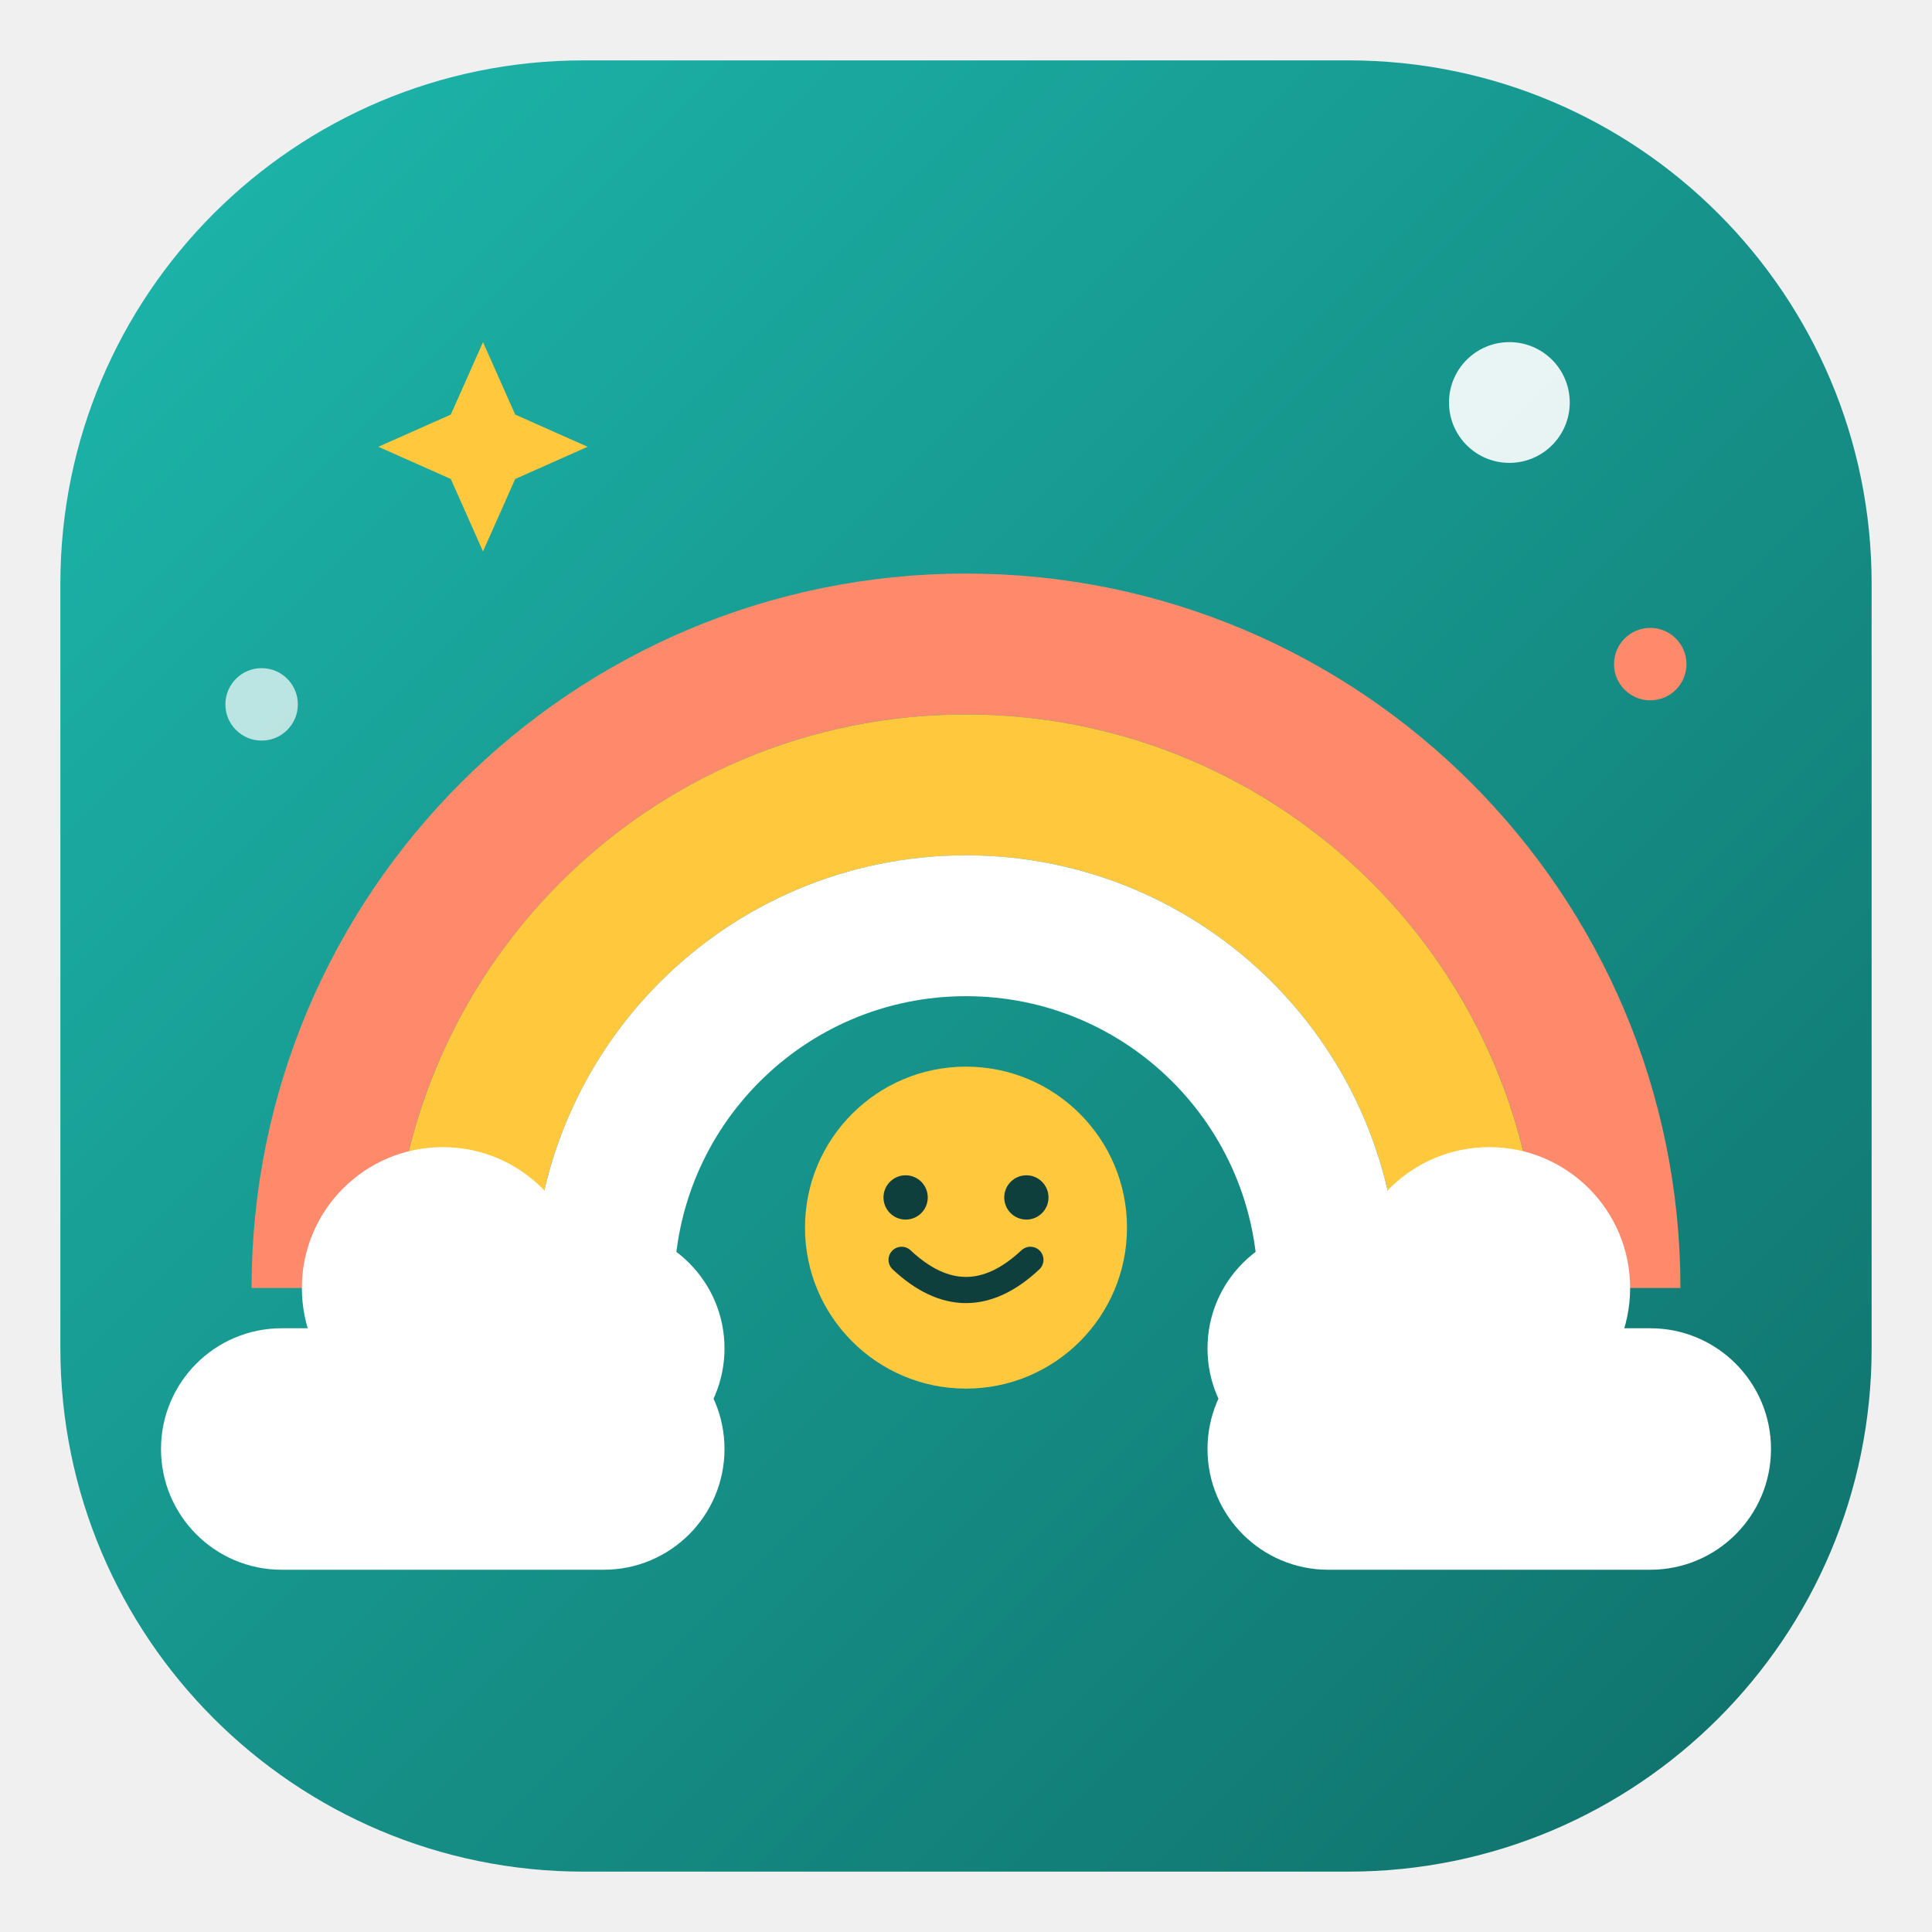
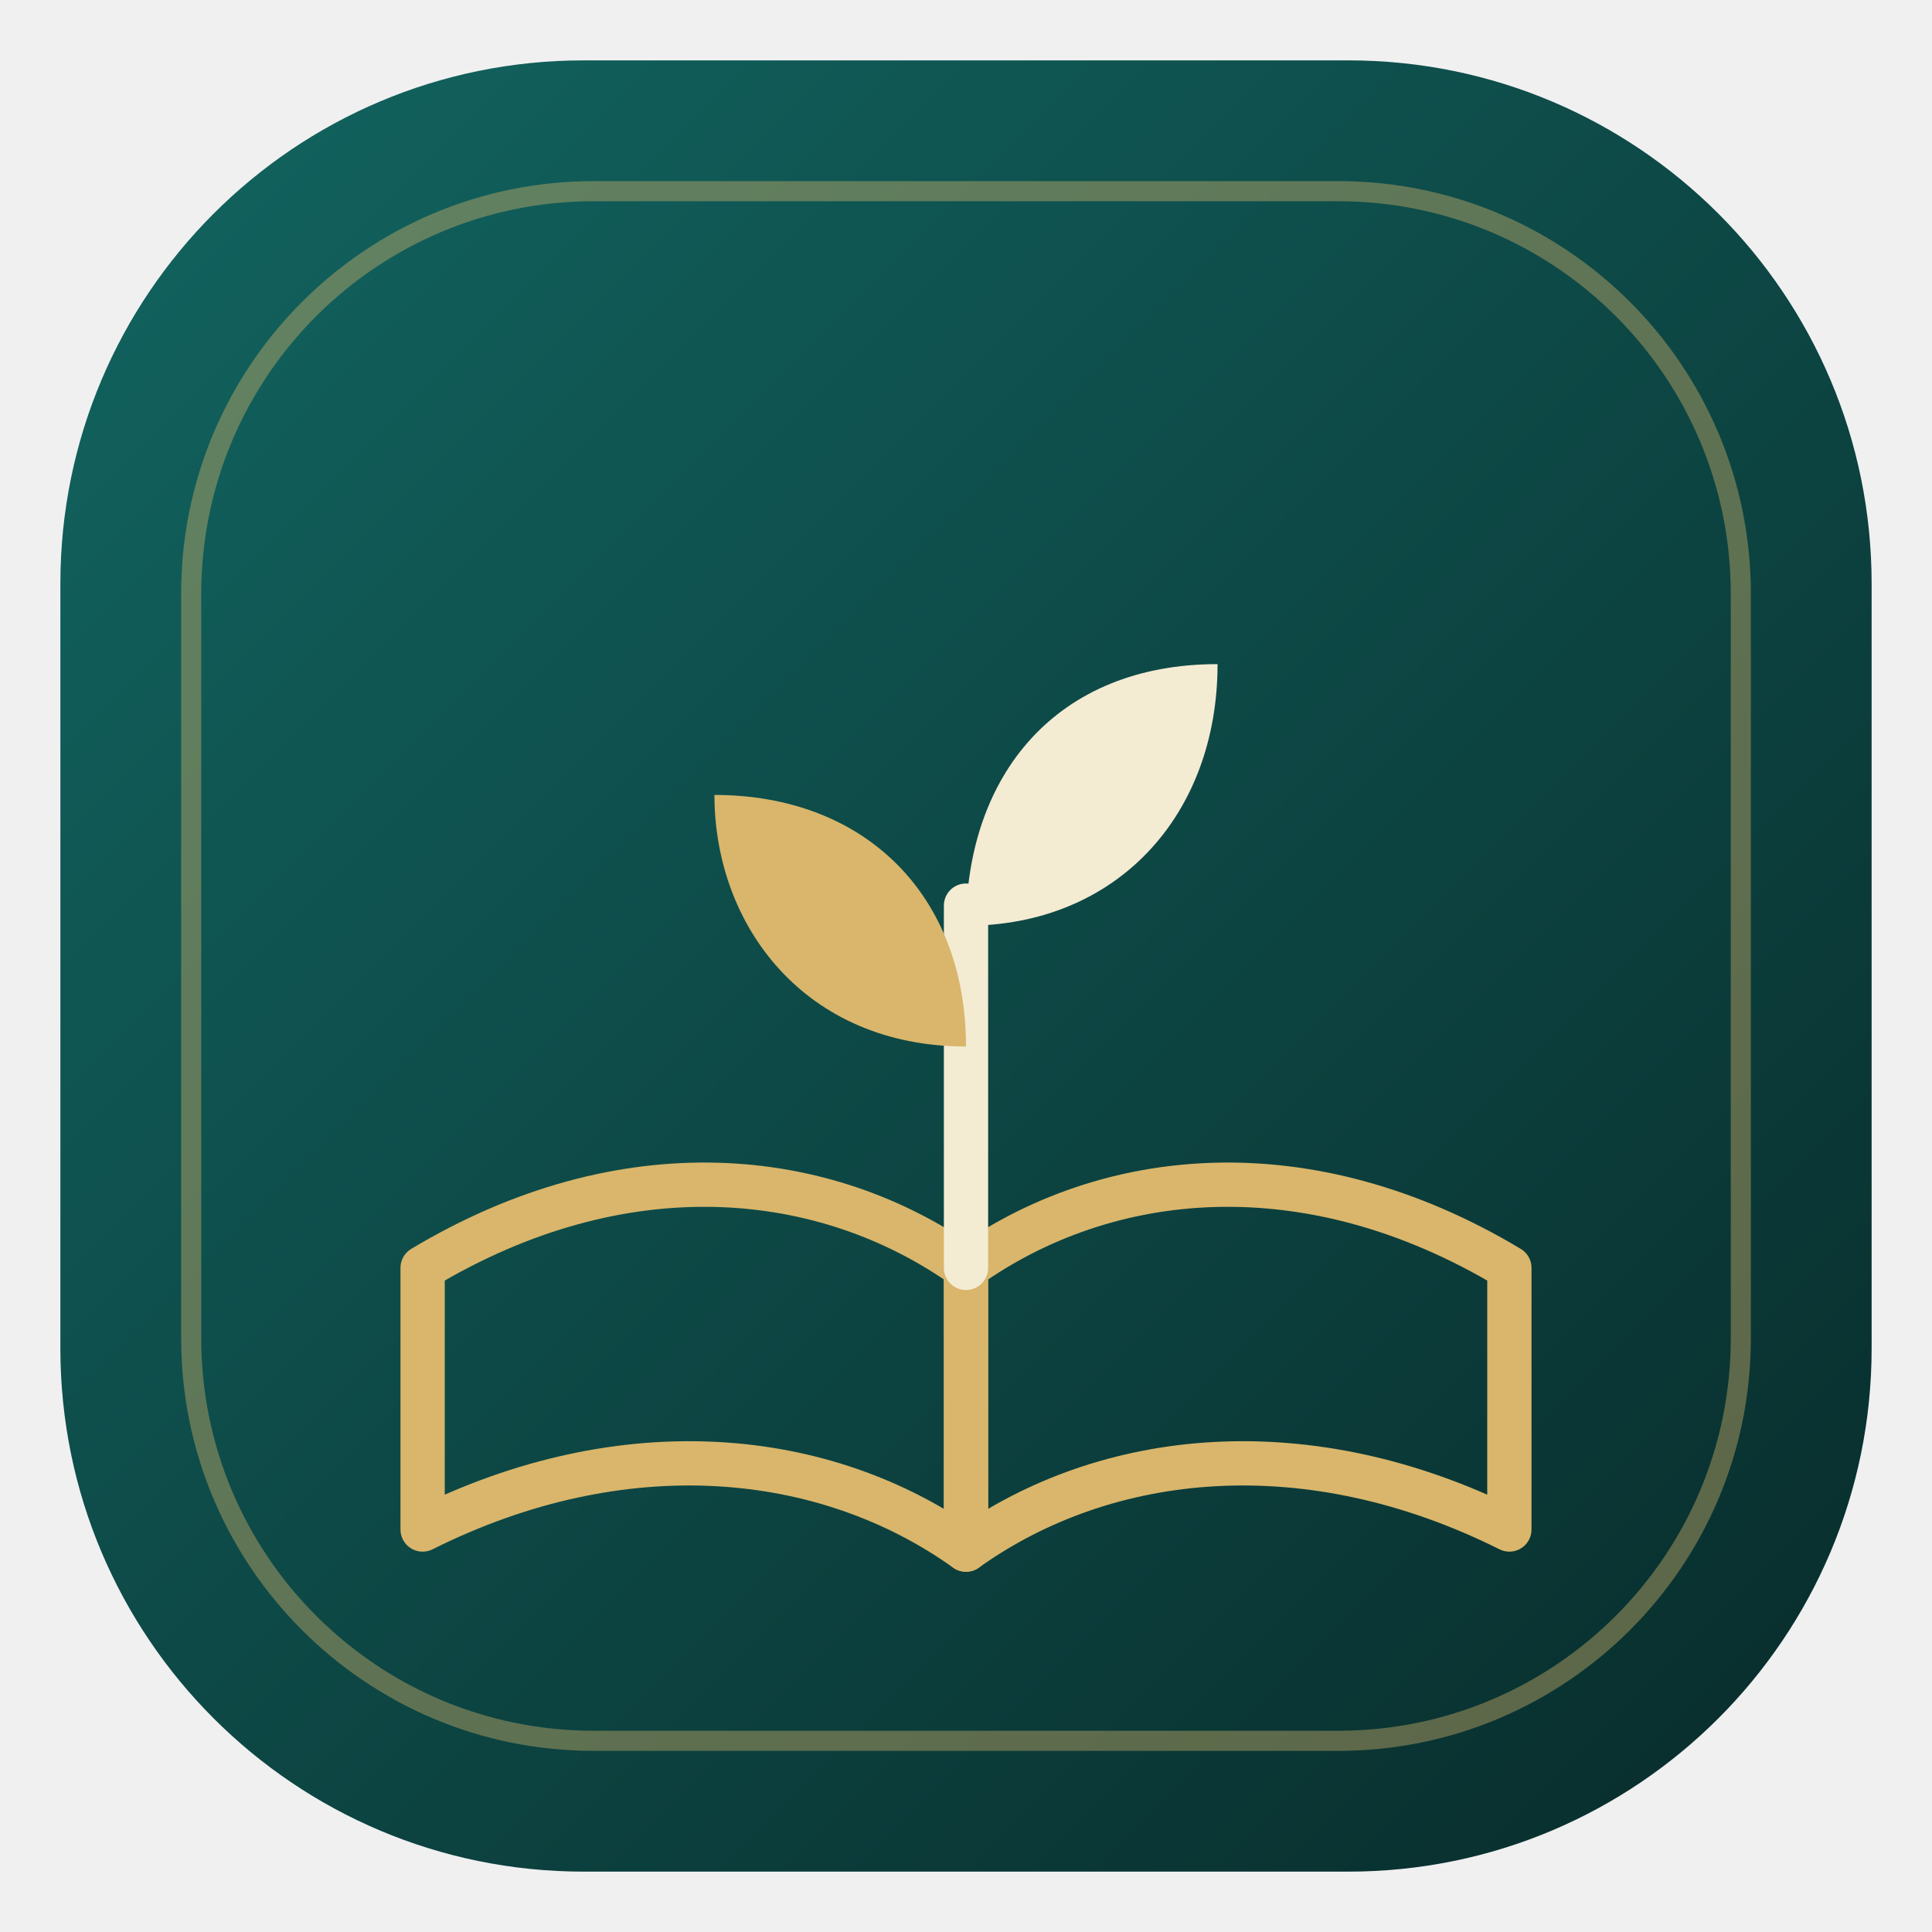
<svg xmlns="http://www.w3.org/2000/svg" viewBox="0 0 96 96" role="img" aria-labelledby="title">
  <defs>
    <linearGradient id="bg" x1="0" y1="0" x2="1" y2="1">
-       <stop offset="0" stop-color="#1DB8AD" />
-       <stop offset="1" stop-color="#0F6F69" />
+       <stop offset="0" stop-color="#126561" />
+       <stop offset="1" stop-color="#082B2A" />
    </linearGradient>
  </defs>
  <rect x="3" y="3" width="90" height="90" rx="26" fill="url(#bg)" />
-   <path d="M24 17l1.6 3.6 3.6 1.6-3.6 1.6-1.6 3.6-1.6-3.6-3.6-1.6 3.6-1.6z" fill="#FFC83D" />
-   <circle cx="75" cy="20" r="3" fill="#FFFFFF" opacity=".9" />
-   <circle cx="82" cy="33" r="1.8" fill="#FF8A6B" />
-   <circle cx="13" cy="35" r="1.8" fill="#FFFFFF" opacity=".7" />
-   <g fill="none" stroke-width="7">
-     <path d="M16 64A32 32 0 0 1 80 64" stroke="#FF8A6B" />
-     <path d="M23 64A25 25 0 0 1 73 64" stroke="#FFC83D" />
-     <path d="M30 64A18 18 0 0 1 66 64" stroke="#FFFFFF" />
+   <rect x="9.5" y="9.5" width="77" height="77" rx="20" fill="none" stroke="#D9B66B" stroke-width="1" opacity=".4" />
+   <g fill="none" stroke="#D9B66B" stroke-width="2.2" stroke-linejoin="round" stroke-linecap="round">
+     <path d="M21 63C31 57 41 58 48 63V77C41 72 31 71 21 76Z" />
+     <path d="M75 63C65 57 55 58 48 63V77C55 72 65 71 75 76Z" />
  </g>
-   <circle cx="48" cy="61" r="8" fill="#FFC83D" />
-   <circle cx="45" cy="59.5" r="1.1" fill="#0F3F3D" />
-   <circle cx="51" cy="59.5" r="1.1" fill="#0F3F3D" />
-   <path d="M44.8 62.6Q48 65.6 51.2 62.6" fill="none" stroke="#0F3F3D" stroke-width="1.3" stroke-linecap="round" />
-   <g fill="#FFFFFF">
-     <rect x="8" y="66" width="28" height="12" rx="6" />
-     <circle cx="22" cy="64" r="7" />
-     <circle cx="30" cy="67" r="6" />
-     <rect x="60" y="66" width="28" height="12" rx="6" />
-     <circle cx="74" cy="64" r="7" />
-     <circle cx="66" cy="67" r="6" />
-   </g>
+   <path d="M48 63V45" stroke="#F4EBD3" stroke-width="2.2" stroke-linecap="round" fill="none" />
+   <path d="M48 52C40 52 35.500 46 35.500 39.500C43 39.500 48 44.500 48 52Z" fill="#D9B66B" />
+   <path d="M48 46C55.500 46 60.500 40.500 60.500 33C52.500 33 48 38.500 48 46Z" fill="#F4EBD3" />
</svg>
